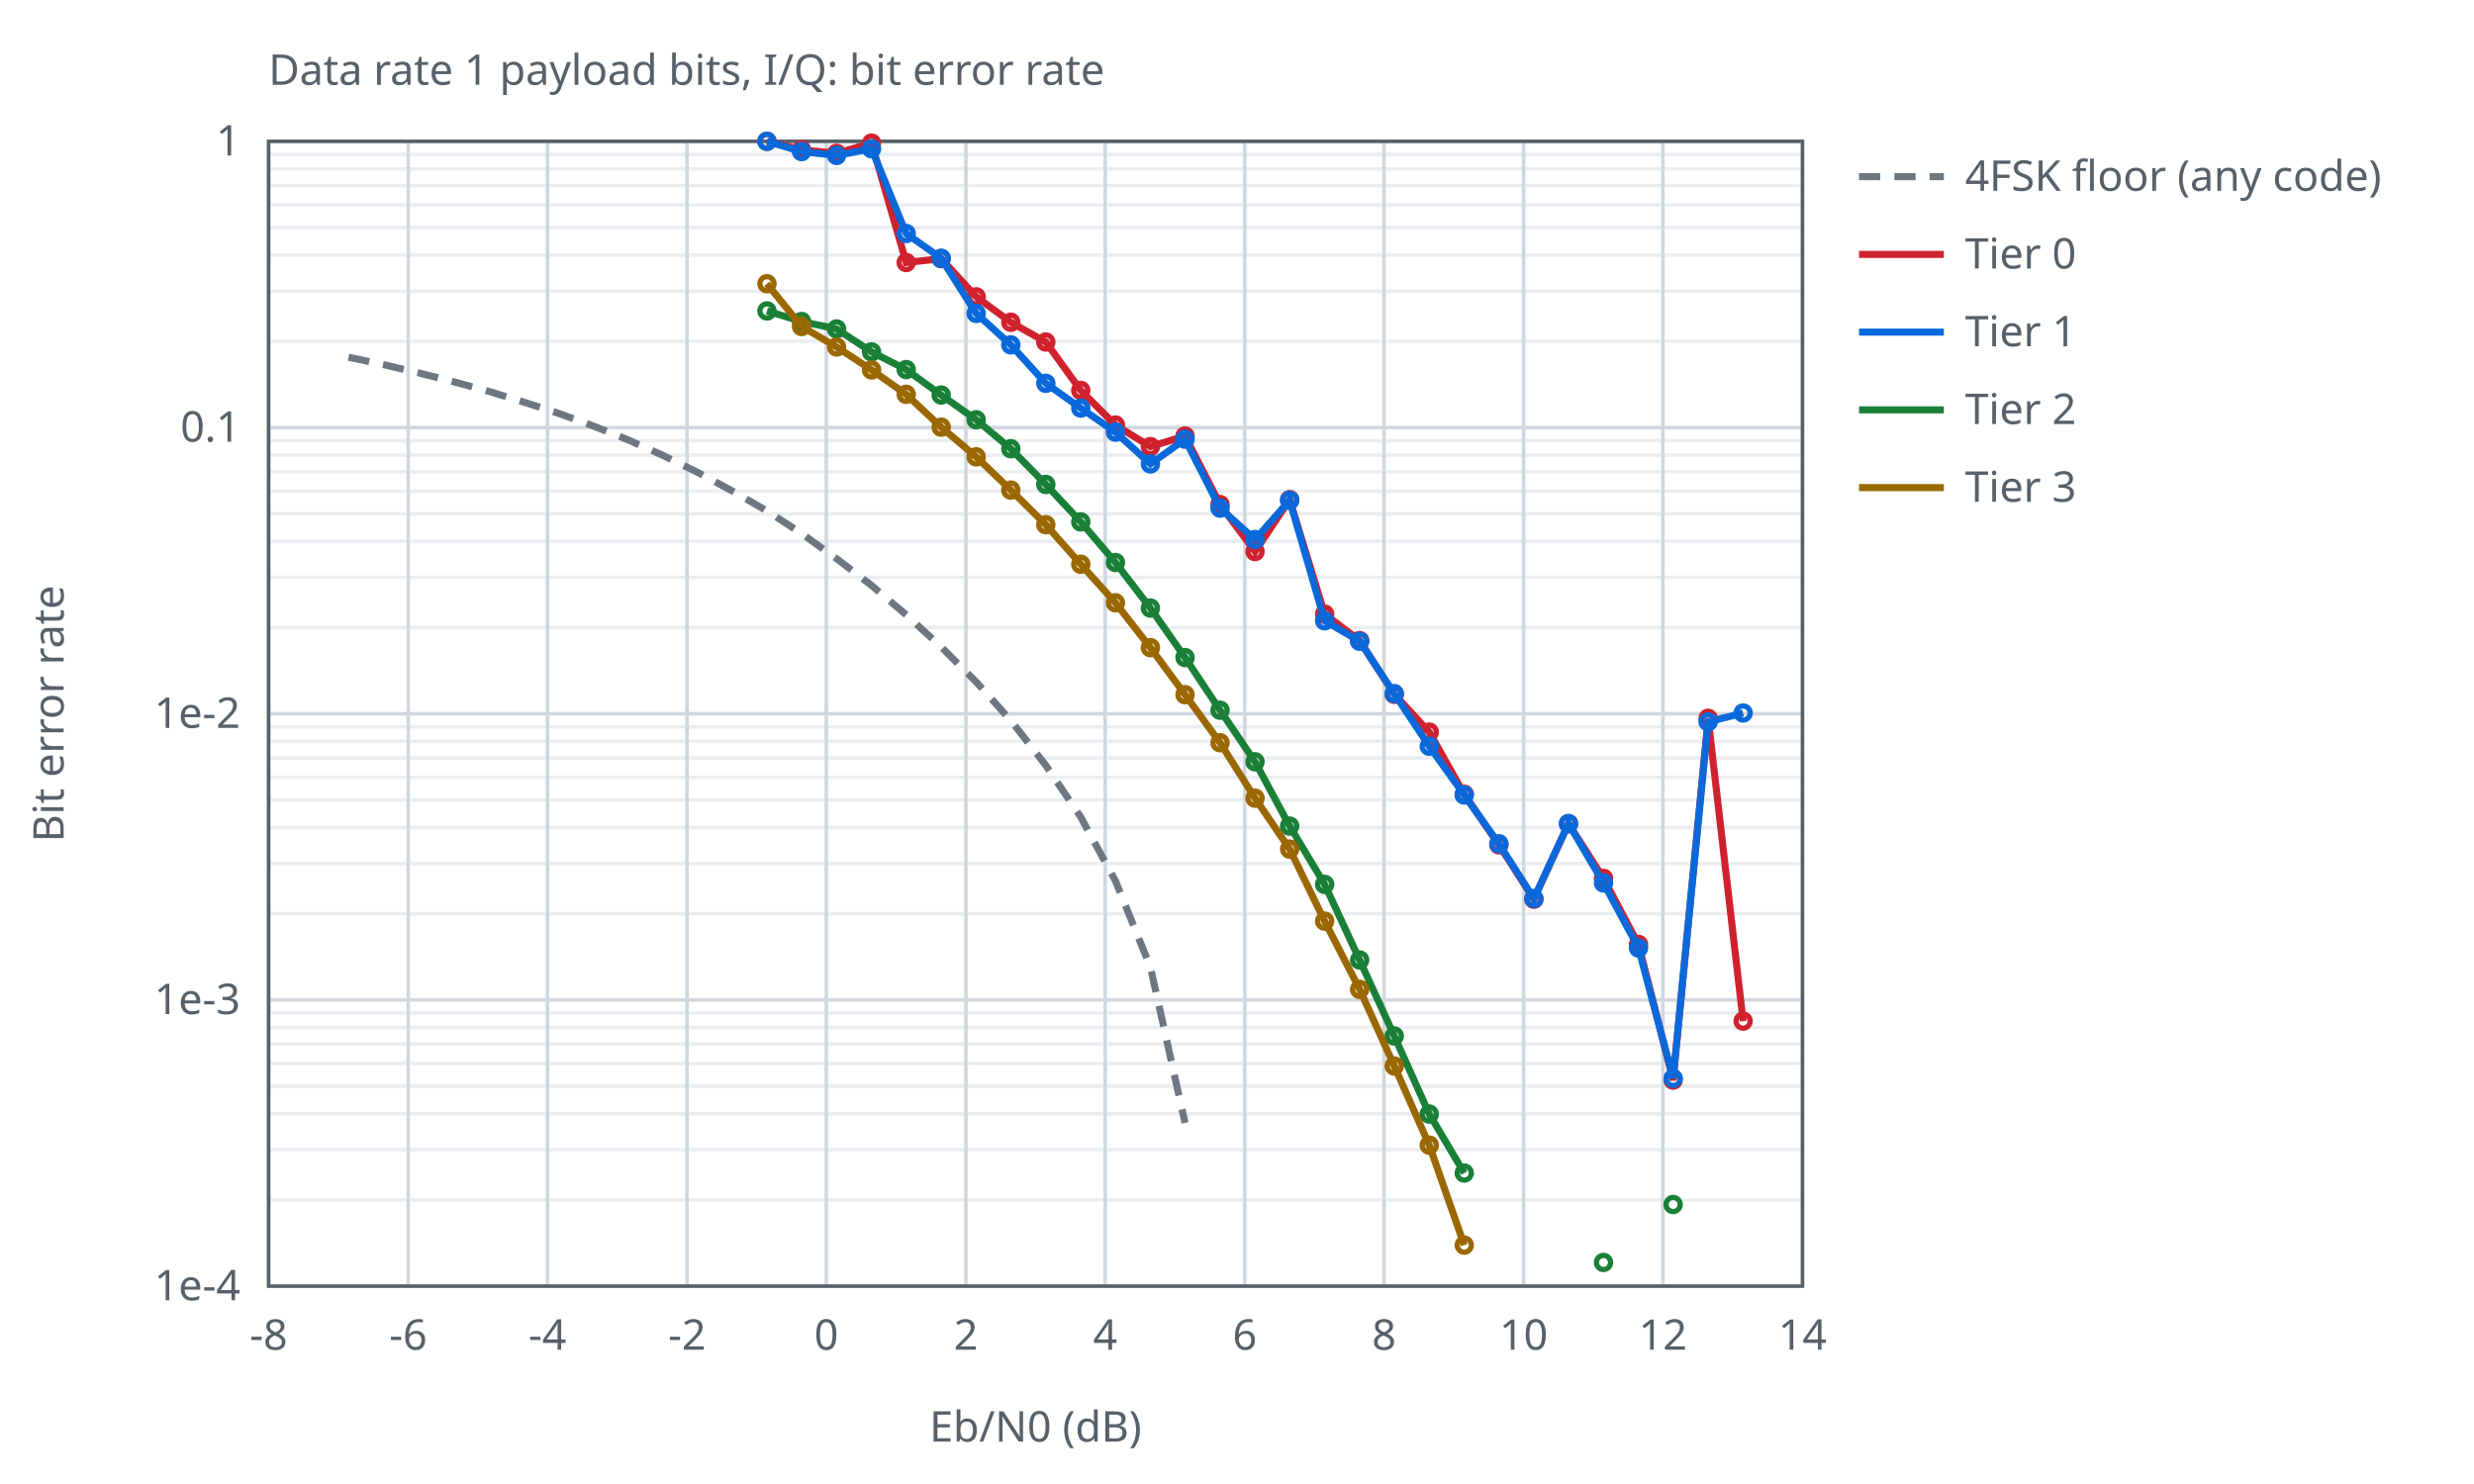
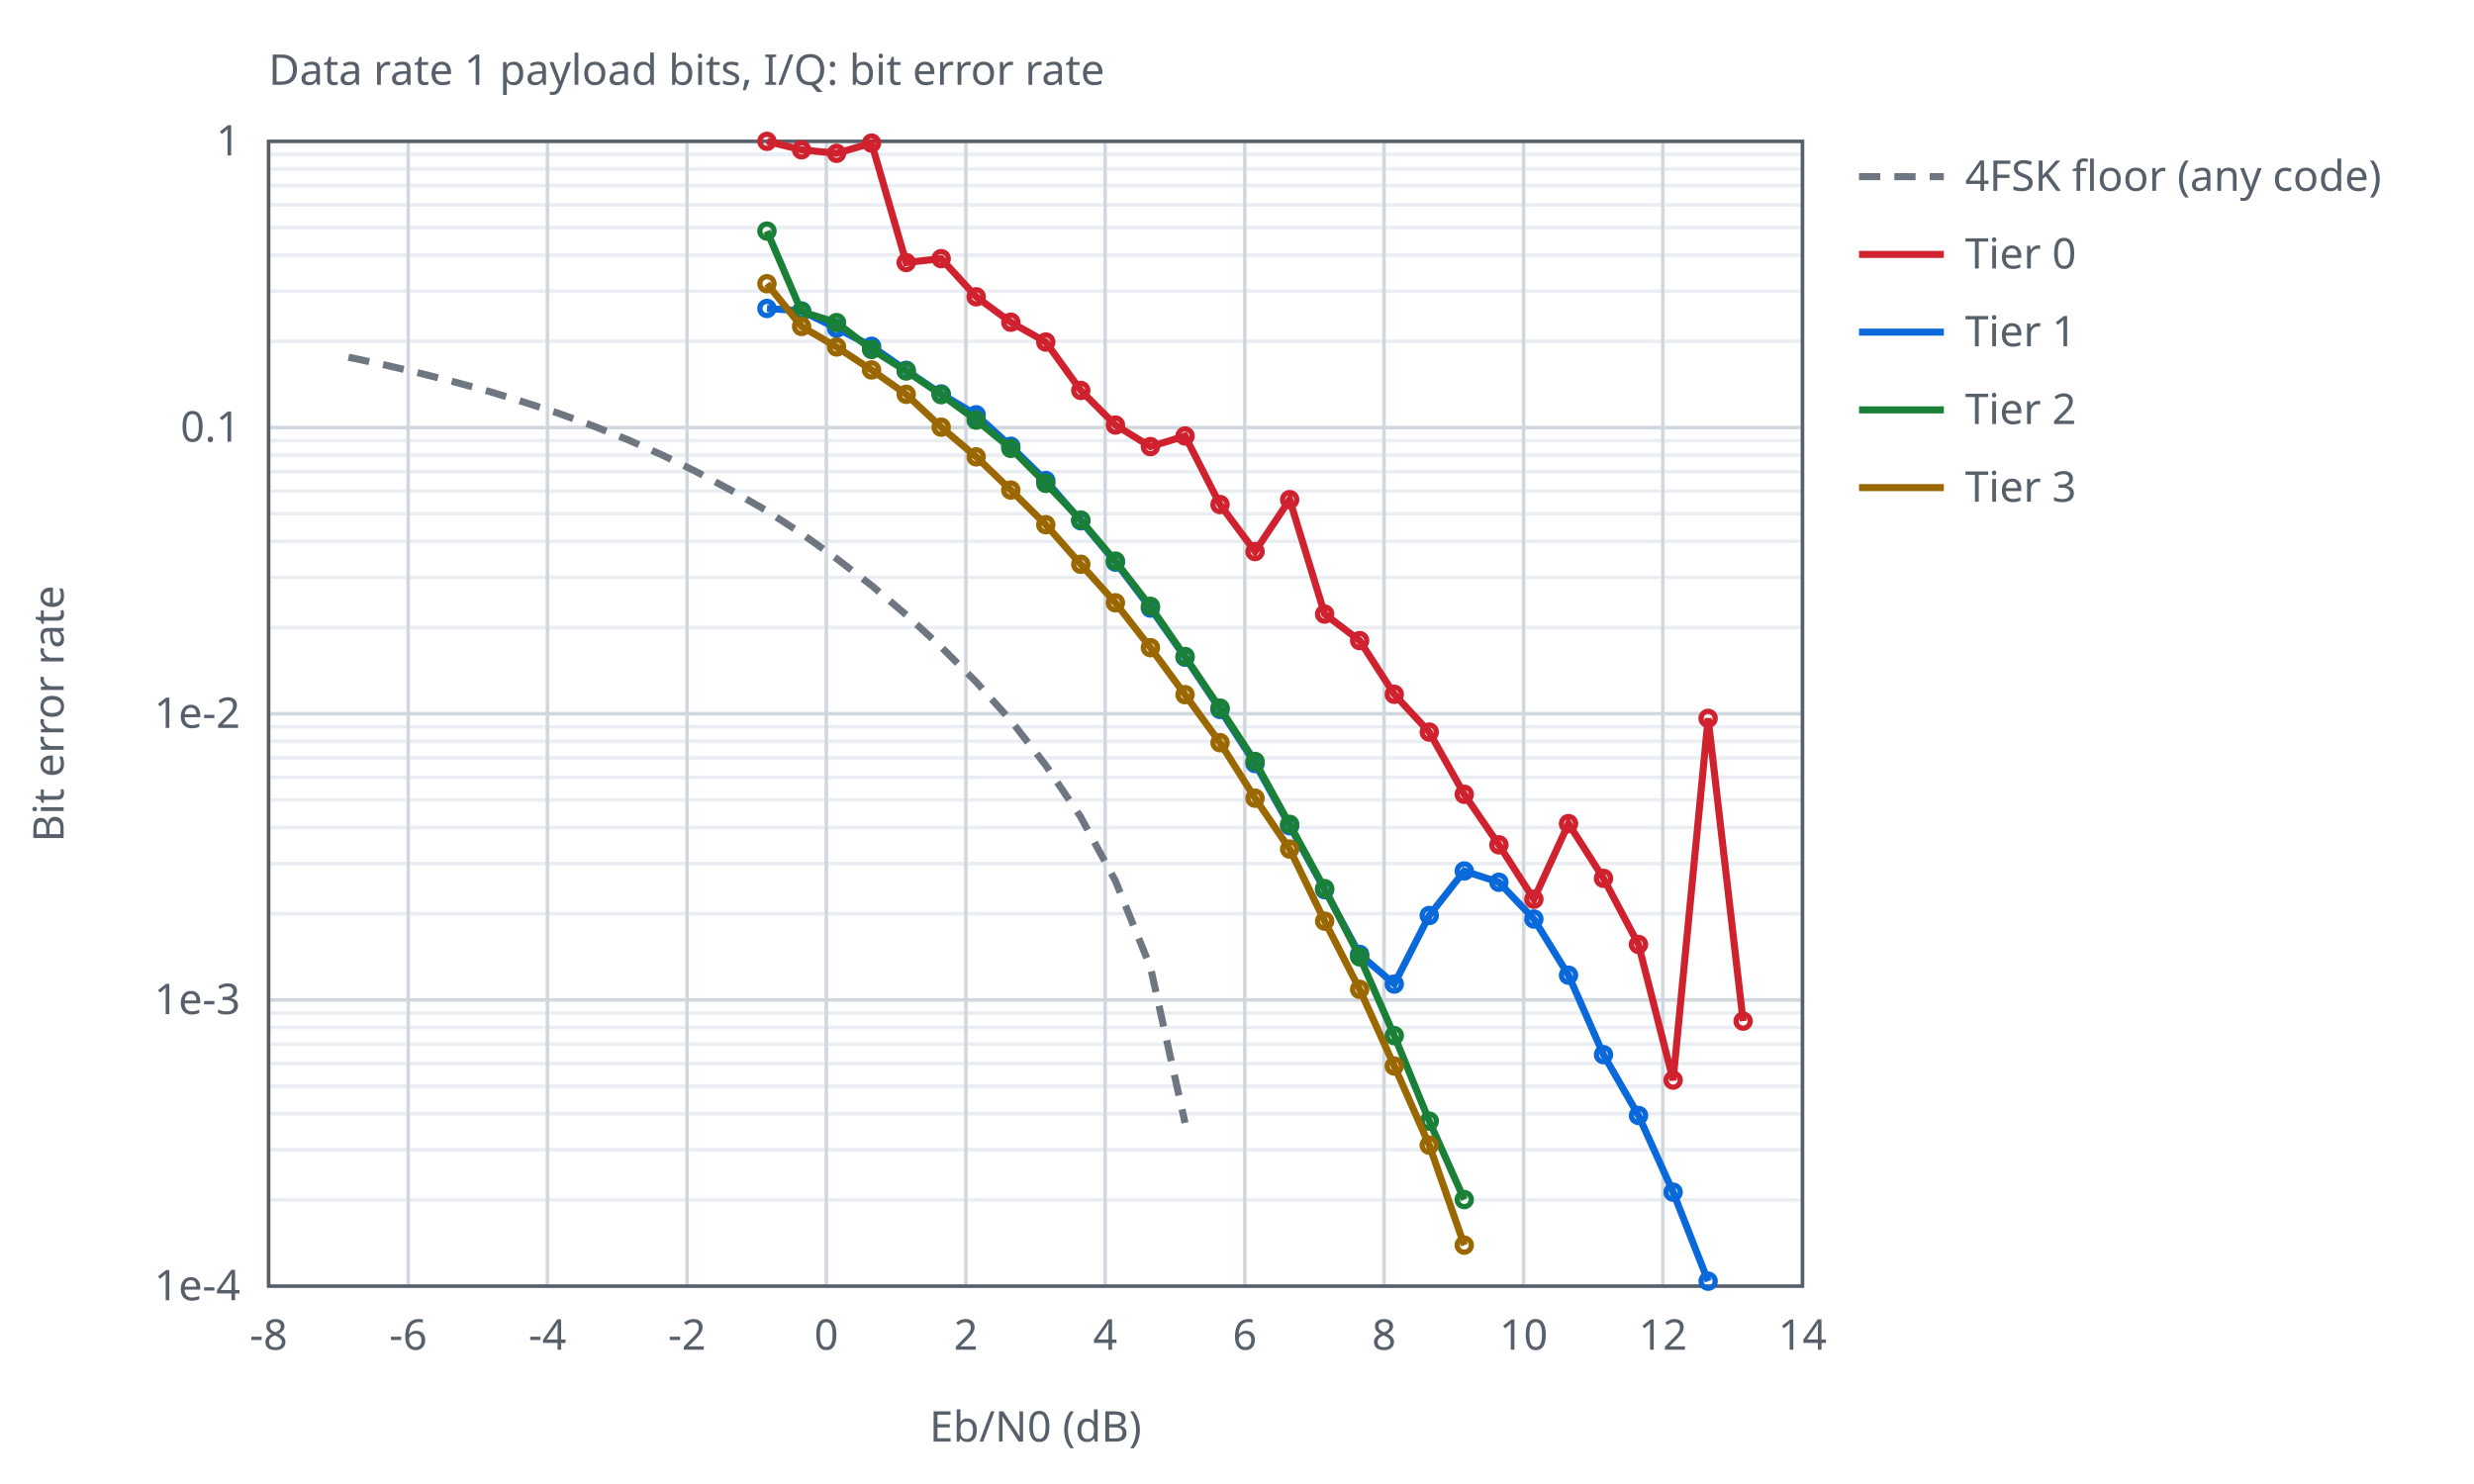
<svg xmlns="http://www.w3.org/2000/svg" width="700" height="420" viewBox="0 0 700 420">
  <style>text{font-family:sans-serif;font-size:12px;fill:#57606a}.ax{stroke:#57606a;stroke-width:1;fill:none}.gr{stroke:#d0d7de;stroke-width:1}.mi{stroke:#eaeef2;stroke-width:1}.r0{stroke:#6e7781}.r1{stroke:#bc4c00}.r2{stroke:#8250df}.s1{stroke:#cf222e}.s2{stroke:#0969da}.s3{stroke:#1a7f37}.s4{stroke:#9a6700}.l{fill:none;stroke-width:2}.p{fill:none;stroke-width:1.5}@media (prefers-color-scheme:dark){text{fill:#c9d1d9}.ax{stroke:#8b949e}.gr{stroke:#30363d}.mi{stroke:#21262d}.r0{stroke:#8b949e}.r1{stroke:#f0883e}.r2{stroke:#d2a8ff}.s1{stroke:#ff7b72}.s2{stroke:#58a6ff}.s3{stroke:#3fb950}.s4{stroke:#d29922}}</style>
  <text x="76.0" y="24">Data rate 1 payload bits, I/Q: bit error rate</text>
  <line class="mi" x1="76.0" y1="96.6" x2="510.0" y2="96.6" />
  <line class="mi" x1="76.0" y1="82.4" x2="510.0" y2="82.4" />
  <line class="mi" x1="76.0" y1="72.2" x2="510.0" y2="72.2" />
  <line class="mi" x1="76.0" y1="64.4" x2="510.0" y2="64.4" />
  <line class="mi" x1="76.0" y1="58.0" x2="510.0" y2="58.0" />
  <line class="mi" x1="76.0" y1="52.5" x2="510.0" y2="52.5" />
  <line class="mi" x1="76.0" y1="47.8" x2="510.0" y2="47.8" />
  <line class="mi" x1="76.0" y1="43.7" x2="510.0" y2="43.7" />
  <line class="mi" x1="76.0" y1="177.6" x2="510.0" y2="177.6" />
  <line class="mi" x1="76.0" y1="163.4" x2="510.0" y2="163.4" />
  <line class="mi" x1="76.0" y1="153.2" x2="510.0" y2="153.2" />
  <line class="mi" x1="76.0" y1="145.4" x2="510.0" y2="145.4" />
  <line class="mi" x1="76.0" y1="139.0" x2="510.0" y2="139.0" />
  <line class="mi" x1="76.0" y1="133.5" x2="510.0" y2="133.5" />
  <line class="mi" x1="76.0" y1="128.8" x2="510.0" y2="128.8" />
  <line class="mi" x1="76.0" y1="124.7" x2="510.0" y2="124.7" />
  <line class="mi" x1="76.0" y1="258.6" x2="510.0" y2="258.6" />
  <line class="mi" x1="76.0" y1="244.4" x2="510.0" y2="244.4" />
  <line class="mi" x1="76.0" y1="234.2" x2="510.0" y2="234.2" />
  <line class="mi" x1="76.0" y1="226.4" x2="510.0" y2="226.4" />
  <line class="mi" x1="76.0" y1="220.0" x2="510.0" y2="220.0" />
  <line class="mi" x1="76.0" y1="214.5" x2="510.0" y2="214.5" />
  <line class="mi" x1="76.0" y1="209.8" x2="510.0" y2="209.8" />
  <line class="mi" x1="76.0" y1="205.7" x2="510.0" y2="205.7" />
  <line class="mi" x1="76.0" y1="339.6" x2="510.0" y2="339.6" />
  <line class="mi" x1="76.0" y1="325.4" x2="510.0" y2="325.4" />
  <line class="mi" x1="76.0" y1="315.2" x2="510.0" y2="315.2" />
  <line class="mi" x1="76.0" y1="307.4" x2="510.0" y2="307.4" />
  <line class="mi" x1="76.0" y1="301.0" x2="510.0" y2="301.0" />
  <line class="mi" x1="76.0" y1="295.5" x2="510.0" y2="295.5" />
  <line class="mi" x1="76.0" y1="290.8" x2="510.0" y2="290.8" />
  <line class="mi" x1="76.0" y1="286.7" x2="510.0" y2="286.7" />
  <line class="gr" x1="76.0" y1="364.0" x2="76.0" y2="40.0" />
  <text x="76.0" y="382.0" text-anchor="middle">-8</text>
  <line class="gr" x1="115.5" y1="364.0" x2="115.5" y2="40.0" />
  <text x="115.5" y="382.0" text-anchor="middle">-6</text>
  <line class="gr" x1="154.9" y1="364.0" x2="154.9" y2="40.0" />
  <text x="154.9" y="382.0" text-anchor="middle">-4</text>
  <line class="gr" x1="194.4" y1="364.0" x2="194.4" y2="40.0" />
  <text x="194.4" y="382.0" text-anchor="middle">-2</text>
  <line class="gr" x1="233.8" y1="364.0" x2="233.8" y2="40.0" />
  <text x="233.8" y="382.0" text-anchor="middle">0</text>
  <line class="gr" x1="273.3" y1="364.0" x2="273.3" y2="40.0" />
  <text x="273.3" y="382.0" text-anchor="middle">2</text>
  <line class="gr" x1="312.7" y1="364.0" x2="312.7" y2="40.0" />
  <text x="312.7" y="382.0" text-anchor="middle">4</text>
  <line class="gr" x1="352.2" y1="364.0" x2="352.2" y2="40.0" />
  <text x="352.2" y="382.0" text-anchor="middle">6</text>
  <line class="gr" x1="391.6" y1="364.0" x2="391.6" y2="40.0" />
  <text x="391.6" y="382.0" text-anchor="middle">8</text>
  <line class="gr" x1="431.1" y1="364.0" x2="431.1" y2="40.0" />
  <text x="431.1" y="382.0" text-anchor="middle">10</text>
  <line class="gr" x1="470.5" y1="364.0" x2="470.5" y2="40.0" />
  <text x="470.5" y="382.0" text-anchor="middle">12</text>
  <line class="gr" x1="510.0" y1="364.0" x2="510.0" y2="40.0" />
  <text x="510.0" y="382.0" text-anchor="middle">14</text>
  <line class="gr" x1="76.0" y1="40.0" x2="510.0" y2="40.0" />
  <text x="68.0" y="44.0" text-anchor="end">1</text>
  <line class="gr" x1="76.0" y1="121.0" x2="510.0" y2="121.0" />
  <text x="68.0" y="125.0" text-anchor="end">0.1</text>
  <line class="gr" x1="76.0" y1="202.0" x2="510.0" y2="202.0" />
  <text x="68.0" y="206.0" text-anchor="end">1e-2</text>
  <line class="gr" x1="76.0" y1="283.0" x2="510.0" y2="283.0" />
  <text x="68.0" y="287.0" text-anchor="end">1e-3</text>
  <line class="gr" x1="76.0" y1="364.0" x2="510.0" y2="364.0" />
  <text x="68.0" y="368.0" text-anchor="end">1e-4</text>
  <rect class="ax" x="76.0" y="40.0" width="434.0" height="324.0" />
  <text x="293.0" y="408.0" text-anchor="middle">Eb/N0 (dB)</text>
  <text x="18" y="202.0" text-anchor="middle" transform="rotate(-90 18 202.0)">Bit error rate</text>
  <path class="l r0" stroke-dasharray="6 4" d="M98.6,101.1 L108.5,103.2 L118.3,105.5 L128.2,108.0 L138.1,110.7 L147.9,113.7 L157.8,116.9 L167.7,120.5 L177.5,124.4 L187.4,128.8 L197.2,133.6 L207.1,138.9 L217.0,144.6 L226.8,151.0 L236.7,158.1 L246.6,165.7 L256.4,174.0 L266.3,183.1 L276.2,193.0 L286.0,203.9 L295.9,216.6 L305.7,231.1 L315.6,249.3 L325.5,273.7 L335.3,317.8" />
  <line class="l r0" stroke-dasharray="6 4" x1="526.0" y1="50.0" x2="550.0" y2="50.0" />
  <text x="556.0" y="54.0">4FSK floor (any code)</text>
  <path class="l s1" d="M217.0,40.0 L226.8,42.4 L236.7,43.4 L246.6,40.5 L256.4,74.3 L266.3,73.2 L276.2,84.0 L286.0,91.2 L295.9,96.8 L305.8,110.5 L315.6,120.3 L325.5,126.4 L335.3,123.4 L345.2,142.8 L355.1,156.1 L364.9,141.4 L374.8,173.8 L384.7,181.3 L394.5,196.5 L404.4,207.2 L414.3,224.8 L424.1,239.1 L434.0,254.5 L443.8,233.1 L453.7,248.6 L463.6,267.3 L473.4,305.7 L483.3,203.3 L493.2,289.0" />
  <circle class="p s1" cx="217.0" cy="40.0" r="2" />
  <circle class="p s1" cx="226.8" cy="42.4" r="2" />
  <circle class="p s1" cx="236.7" cy="43.4" r="2" />
  <circle class="p s1" cx="246.6" cy="40.5" r="2" />
  <circle class="p s1" cx="256.4" cy="74.3" r="2" />
  <circle class="p s1" cx="266.3" cy="73.2" r="2" />
  <circle class="p s1" cx="276.2" cy="84.0" r="2" />
  <circle class="p s1" cx="286.0" cy="91.2" r="2" />
  <circle class="p s1" cx="295.9" cy="96.8" r="2" />
  <circle class="p s1" cx="305.8" cy="110.5" r="2" />
  <circle class="p s1" cx="315.6" cy="120.3" r="2" />
  <circle class="p s1" cx="325.5" cy="126.4" r="2" />
  <circle class="p s1" cx="335.3" cy="123.4" r="2" />
  <circle class="p s1" cx="345.2" cy="142.8" r="2" />
  <circle class="p s1" cx="355.1" cy="156.1" r="2" />
  <circle class="p s1" cx="364.9" cy="141.4" r="2" />
  <circle class="p s1" cx="374.8" cy="173.8" r="2" />
  <circle class="p s1" cx="384.7" cy="181.3" r="2" />
  <circle class="p s1" cx="394.5" cy="196.5" r="2" />
  <circle class="p s1" cx="404.4" cy="207.2" r="2" />
  <circle class="p s1" cx="414.3" cy="224.8" r="2" />
  <circle class="p s1" cx="424.1" cy="239.1" r="2" />
  <circle class="p s1" cx="434.0" cy="254.5" r="2" />
  <circle class="p s1" cx="443.8" cy="233.1" r="2" />
  <circle class="p s1" cx="453.7" cy="248.6" r="2" />
  <circle class="p s1" cx="463.6" cy="267.3" r="2" />
  <circle class="p s1" cx="473.4" cy="305.7" r="2" />
  <circle class="p s1" cx="483.3" cy="203.3" r="2" />
  <circle class="p s1" cx="493.2" cy="289.0" r="2" />
  <line class="l s1" x1="526.0" y1="72.0" x2="550.0" y2="72.0" />
  <text x="556.0" y="76.0">Tier 0</text>
-   <path class="l s2" d="M217.0,40.0 L226.8,42.9 L236.7,44.0 L246.6,42.1 L256.4,66.1 L266.3,73.1 L276.2,88.7 L286.0,97.6 L295.9,108.5 L305.8,115.5 L315.6,122.3 L325.5,131.3 L335.3,124.3 L345.2,143.8 L355.1,152.7 L364.9,141.6 L374.8,175.7 L384.7,181.5 L394.5,196.3 L404.4,211.2 L414.3,225.0 L424.1,238.8 L434.0,254.3 L443.8,233.1 L453.7,249.9 L463.6,268.3 L473.4,305.2 L483.3,204.3 L493.2,201.8" />
-   <circle class="p s2" cx="217.0" cy="40.0" r="2" />
-   <circle class="p s2" cx="226.8" cy="42.9" r="2" />
-   <circle class="p s2" cx="236.7" cy="44.0" r="2" />
-   <circle class="p s2" cx="246.6" cy="42.1" r="2" />
-   <circle class="p s2" cx="256.4" cy="66.1" r="2" />
-   <circle class="p s2" cx="266.3" cy="73.1" r="2" />
-   <circle class="p s2" cx="276.2" cy="88.7" r="2" />
-   <circle class="p s2" cx="286.0" cy="97.6" r="2" />
-   <circle class="p s2" cx="295.9" cy="108.5" r="2" />
-   <circle class="p s2" cx="305.8" cy="115.5" r="2" />
-   <circle class="p s2" cx="315.6" cy="122.3" r="2" />
-   <circle class="p s2" cx="325.5" cy="131.3" r="2" />
-   <circle class="p s2" cx="335.3" cy="124.3" r="2" />
-   <circle class="p s2" cx="345.2" cy="143.8" r="2" />
-   <circle class="p s2" cx="355.1" cy="152.7" r="2" />
-   <circle class="p s2" cx="364.9" cy="141.6" r="2" />
-   <circle class="p s2" cx="374.8" cy="175.7" r="2" />
-   <circle class="p s2" cx="384.7" cy="181.5" r="2" />
-   <circle class="p s2" cx="394.5" cy="196.3" r="2" />
-   <circle class="p s2" cx="404.4" cy="211.2" r="2" />
-   <circle class="p s2" cx="414.3" cy="225.0" r="2" />
-   <circle class="p s2" cx="424.1" cy="238.8" r="2" />
-   <circle class="p s2" cx="434.0" cy="254.3" r="2" />
-   <circle class="p s2" cx="443.8" cy="233.1" r="2" />
-   <circle class="p s2" cx="453.7" cy="249.9" r="2" />
-   <circle class="p s2" cx="463.6" cy="268.3" r="2" />
-   <circle class="p s2" cx="473.4" cy="305.2" r="2" />
-   <circle class="p s2" cx="483.3" cy="204.3" r="2" />
-   <circle class="p s2" cx="493.2" cy="201.8" r="2" />
+   <path class="l s2" d="M217.0,87.3 L226.8,88.0 L236.7,92.9 L246.6,98.0 L256.4,104.8 L266.3,111.5 L276.2,117.4 L286.0,126.3 L295.9,136.0 L305.8,147.4 L315.6,159.1 L325.5,172.1 L335.3,186.0 L345.2,200.8 L355.1,216.1 L364.9,233.7 L374.8,251.8 L384.7,270.1 L394.5,278.5 L404.4,259.1 L414.3,246.5 L424.1,249.7 L434.0,260.1 L443.8,276.0 L453.7,298.5 L463.6,315.7 L473.4,337.4 L483.3,362.6" />
+   <circle class="p s2" cx="217.0" cy="87.3" r="2" />
+   <circle class="p s2" cx="226.8" cy="88.0" r="2" />
+   <circle class="p s2" cx="236.7" cy="92.9" r="2" />
+   <circle class="p s2" cx="246.6" cy="98.0" r="2" />
+   <circle class="p s2" cx="256.4" cy="104.8" r="2" />
+   <circle class="p s2" cx="266.3" cy="111.5" r="2" />
+   <circle class="p s2" cx="276.2" cy="117.4" r="2" />
+   <circle class="p s2" cx="286.0" cy="126.3" r="2" />
+   <circle class="p s2" cx="295.9" cy="136.0" r="2" />
+   <circle class="p s2" cx="305.8" cy="147.4" r="2" />
+   <circle class="p s2" cx="315.6" cy="159.1" r="2" />
+   <circle class="p s2" cx="325.5" cy="172.1" r="2" />
+   <circle class="p s2" cx="335.3" cy="186.0" r="2" />
+   <circle class="p s2" cx="345.2" cy="200.8" r="2" />
+   <circle class="p s2" cx="355.1" cy="216.1" r="2" />
+   <circle class="p s2" cx="364.9" cy="233.7" r="2" />
+   <circle class="p s2" cx="374.8" cy="251.8" r="2" />
+   <circle class="p s2" cx="384.7" cy="270.1" r="2" />
+   <circle class="p s2" cx="394.5" cy="278.5" r="2" />
+   <circle class="p s2" cx="404.4" cy="259.1" r="2" />
+   <circle class="p s2" cx="414.3" cy="246.5" r="2" />
+   <circle class="p s2" cx="424.1" cy="249.7" r="2" />
+   <circle class="p s2" cx="434.0" cy="260.1" r="2" />
+   <circle class="p s2" cx="443.8" cy="276.0" r="2" />
+   <circle class="p s2" cx="453.7" cy="298.5" r="2" />
+   <circle class="p s2" cx="463.6" cy="315.7" r="2" />
+   <circle class="p s2" cx="473.4" cy="337.4" r="2" />
+   <circle class="p s2" cx="483.3" cy="362.6" r="2" />
  <line class="l s2" x1="526.0" y1="94.0" x2="550.0" y2="94.0" />
  <text x="556.0" y="98.0">Tier 1</text>
-   <path class="l s3" d="M217.0,88.0 L226.8,91.0 L236.7,93.1 L246.6,99.6 L256.4,104.6 L266.3,111.8 L276.2,118.8 L286.0,127.0 L295.9,137.1 L305.8,147.7 L315.6,159.2 L325.5,172.1 L335.3,186.1 L345.2,201.0 L355.1,215.6 L364.9,233.8 L374.8,250.3 L384.7,271.7 L394.5,293.2 L404.4,315.3 L414.3,332.0 M453.7,357.3 M473.4,340.9" />
-   <circle class="p s3" cx="217.0" cy="88.0" r="2" />
-   <circle class="p s3" cx="226.8" cy="91.0" r="2" />
-   <circle class="p s3" cx="236.7" cy="93.1" r="2" />
-   <circle class="p s3" cx="246.6" cy="99.6" r="2" />
-   <circle class="p s3" cx="256.4" cy="104.6" r="2" />
-   <circle class="p s3" cx="266.3" cy="111.8" r="2" />
-   <circle class="p s3" cx="276.2" cy="118.8" r="2" />
-   <circle class="p s3" cx="286.0" cy="127.0" r="2" />
-   <circle class="p s3" cx="295.9" cy="137.1" r="2" />
-   <circle class="p s3" cx="305.8" cy="147.7" r="2" />
-   <circle class="p s3" cx="315.6" cy="159.2" r="2" />
-   <circle class="p s3" cx="325.5" cy="172.1" r="2" />
-   <circle class="p s3" cx="335.3" cy="186.1" r="2" />
-   <circle class="p s3" cx="345.2" cy="201.0" r="2" />
-   <circle class="p s3" cx="355.1" cy="215.6" r="2" />
-   <circle class="p s3" cx="364.9" cy="233.8" r="2" />
-   <circle class="p s3" cx="374.8" cy="250.3" r="2" />
-   <circle class="p s3" cx="384.7" cy="271.7" r="2" />
-   <circle class="p s3" cx="394.5" cy="293.2" r="2" />
-   <circle class="p s3" cx="404.4" cy="315.3" r="2" />
-   <circle class="p s3" cx="414.3" cy="332.0" r="2" />
-   <circle class="p s3" cx="453.7" cy="357.3" r="2" />
-   <circle class="p s3" cx="473.4" cy="340.9" r="2" />
+   <path class="l s3" d="M217.0,65.4 L226.8,88.2 L236.7,91.3 L246.6,98.9 L256.4,105.0 L266.3,111.7 L276.2,118.9 L286.0,126.9 L295.9,136.8 L305.8,147.2 L315.6,158.8 L325.5,171.6 L335.3,185.8 L345.2,200.4 L355.1,215.5 L364.9,233.3 L374.8,251.5 L384.7,270.8 L394.5,293.1 L404.4,317.3 L414.3,339.5" />
+   <circle class="p s3" cx="217.0" cy="65.4" r="2" />
+   <circle class="p s3" cx="226.8" cy="88.2" r="2" />
+   <circle class="p s3" cx="236.7" cy="91.3" r="2" />
+   <circle class="p s3" cx="246.6" cy="98.9" r="2" />
+   <circle class="p s3" cx="256.4" cy="105.0" r="2" />
+   <circle class="p s3" cx="266.3" cy="111.7" r="2" />
+   <circle class="p s3" cx="276.2" cy="118.9" r="2" />
+   <circle class="p s3" cx="286.0" cy="126.9" r="2" />
+   <circle class="p s3" cx="295.9" cy="136.8" r="2" />
+   <circle class="p s3" cx="305.8" cy="147.2" r="2" />
+   <circle class="p s3" cx="315.6" cy="158.8" r="2" />
+   <circle class="p s3" cx="325.5" cy="171.6" r="2" />
+   <circle class="p s3" cx="335.3" cy="185.8" r="2" />
+   <circle class="p s3" cx="345.2" cy="200.4" r="2" />
+   <circle class="p s3" cx="355.1" cy="215.5" r="2" />
+   <circle class="p s3" cx="364.9" cy="233.3" r="2" />
+   <circle class="p s3" cx="374.8" cy="251.5" r="2" />
+   <circle class="p s3" cx="384.7" cy="270.8" r="2" />
+   <circle class="p s3" cx="394.5" cy="293.1" r="2" />
+   <circle class="p s3" cx="404.4" cy="317.3" r="2" />
+   <circle class="p s3" cx="414.3" cy="339.5" r="2" />
  <line class="l s3" x1="526.0" y1="116.0" x2="550.0" y2="116.0" />
  <text x="556.0" y="120.0">Tier 2</text>
  <path class="l s4" d="M217.0,80.3 L226.8,92.4 L236.7,98.2 L246.6,104.7 L256.4,111.6 L266.3,120.9 L276.2,129.3 L286.0,138.7 L295.9,148.5 L305.8,159.7 L315.6,170.6 L325.5,183.3 L335.3,196.6 L345.2,210.2 L355.1,225.9 L364.9,240.3 L374.8,260.7 L384.7,280.0 L394.5,301.7 L404.4,324.1 L414.3,352.4" />
  <circle class="p s4" cx="217.0" cy="80.3" r="2" />
  <circle class="p s4" cx="226.8" cy="92.4" r="2" />
  <circle class="p s4" cx="236.7" cy="98.2" r="2" />
  <circle class="p s4" cx="246.6" cy="104.7" r="2" />
  <circle class="p s4" cx="256.4" cy="111.6" r="2" />
  <circle class="p s4" cx="266.3" cy="120.9" r="2" />
  <circle class="p s4" cx="276.2" cy="129.3" r="2" />
  <circle class="p s4" cx="286.0" cy="138.7" r="2" />
  <circle class="p s4" cx="295.9" cy="148.5" r="2" />
  <circle class="p s4" cx="305.8" cy="159.7" r="2" />
  <circle class="p s4" cx="315.6" cy="170.6" r="2" />
  <circle class="p s4" cx="325.5" cy="183.3" r="2" />
  <circle class="p s4" cx="335.3" cy="196.6" r="2" />
  <circle class="p s4" cx="345.2" cy="210.2" r="2" />
  <circle class="p s4" cx="355.1" cy="225.9" r="2" />
  <circle class="p s4" cx="364.9" cy="240.3" r="2" />
  <circle class="p s4" cx="374.8" cy="260.7" r="2" />
  <circle class="p s4" cx="384.7" cy="280.0" r="2" />
  <circle class="p s4" cx="394.5" cy="301.7" r="2" />
  <circle class="p s4" cx="404.4" cy="324.1" r="2" />
  <circle class="p s4" cx="414.3" cy="352.4" r="2" />
  <line class="l s4" x1="526.0" y1="138.0" x2="550.0" y2="138.0" />
  <text x="556.0" y="142.0">Tier 3</text>
</svg>
